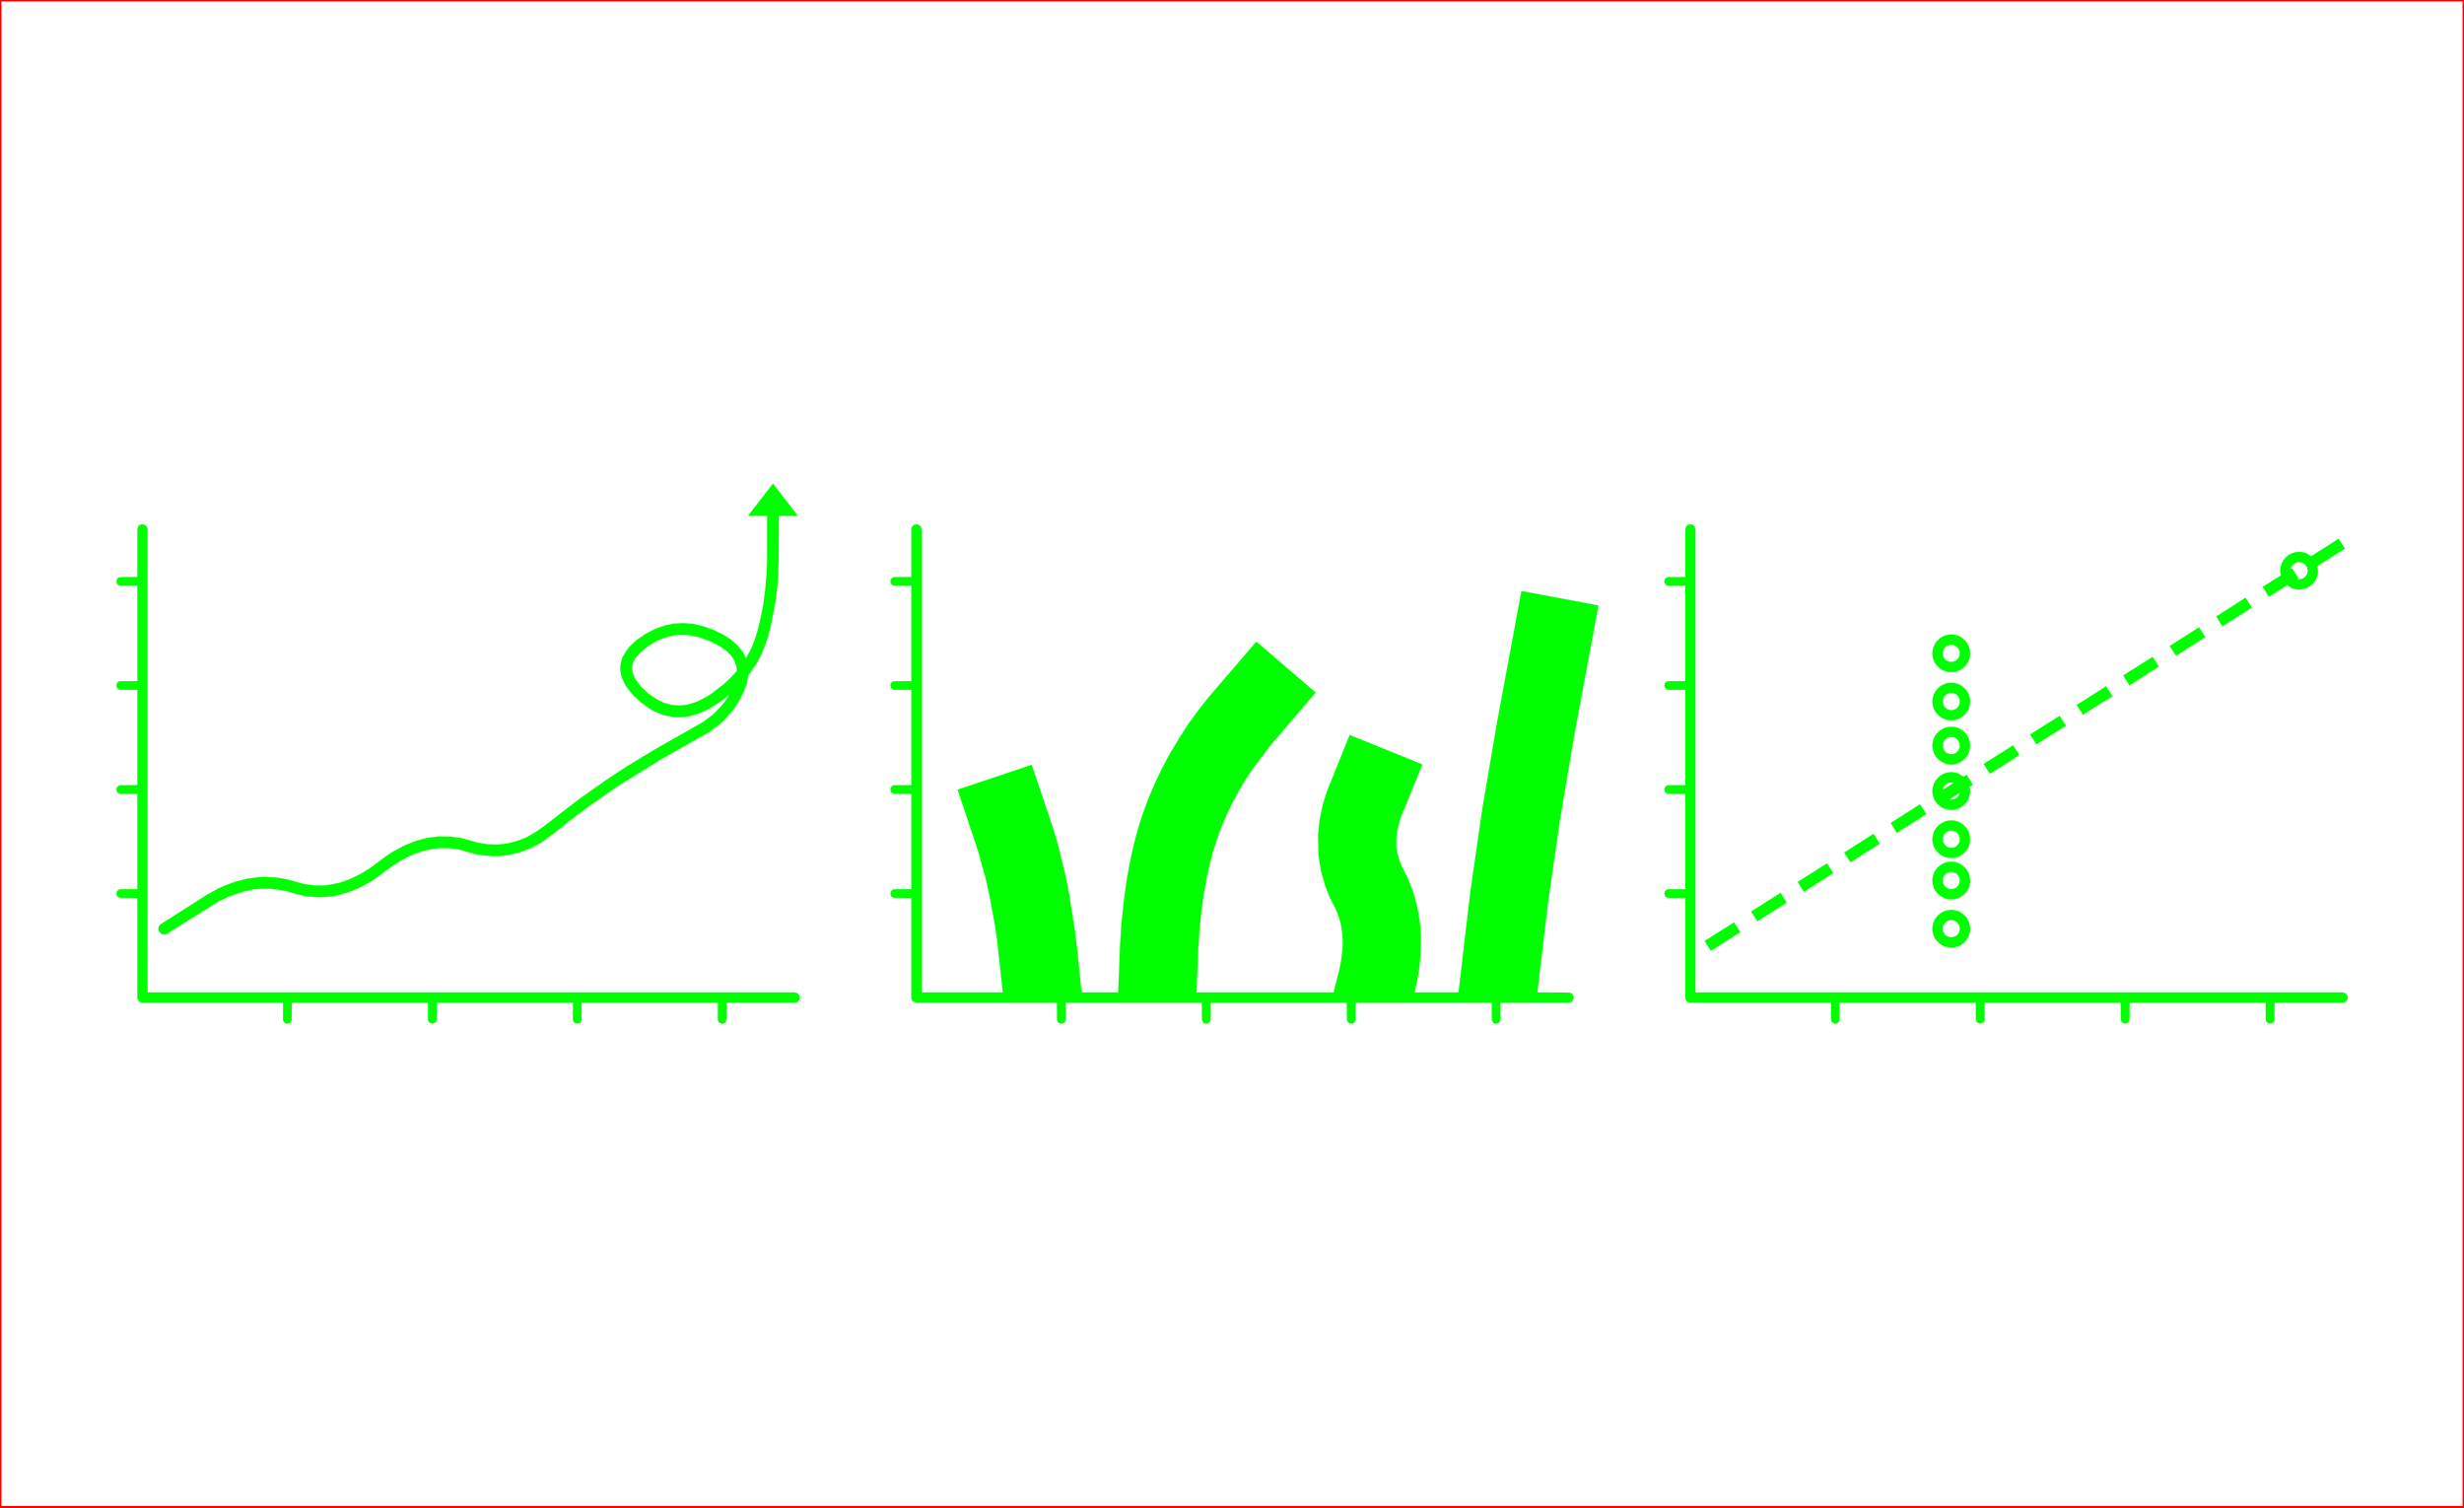
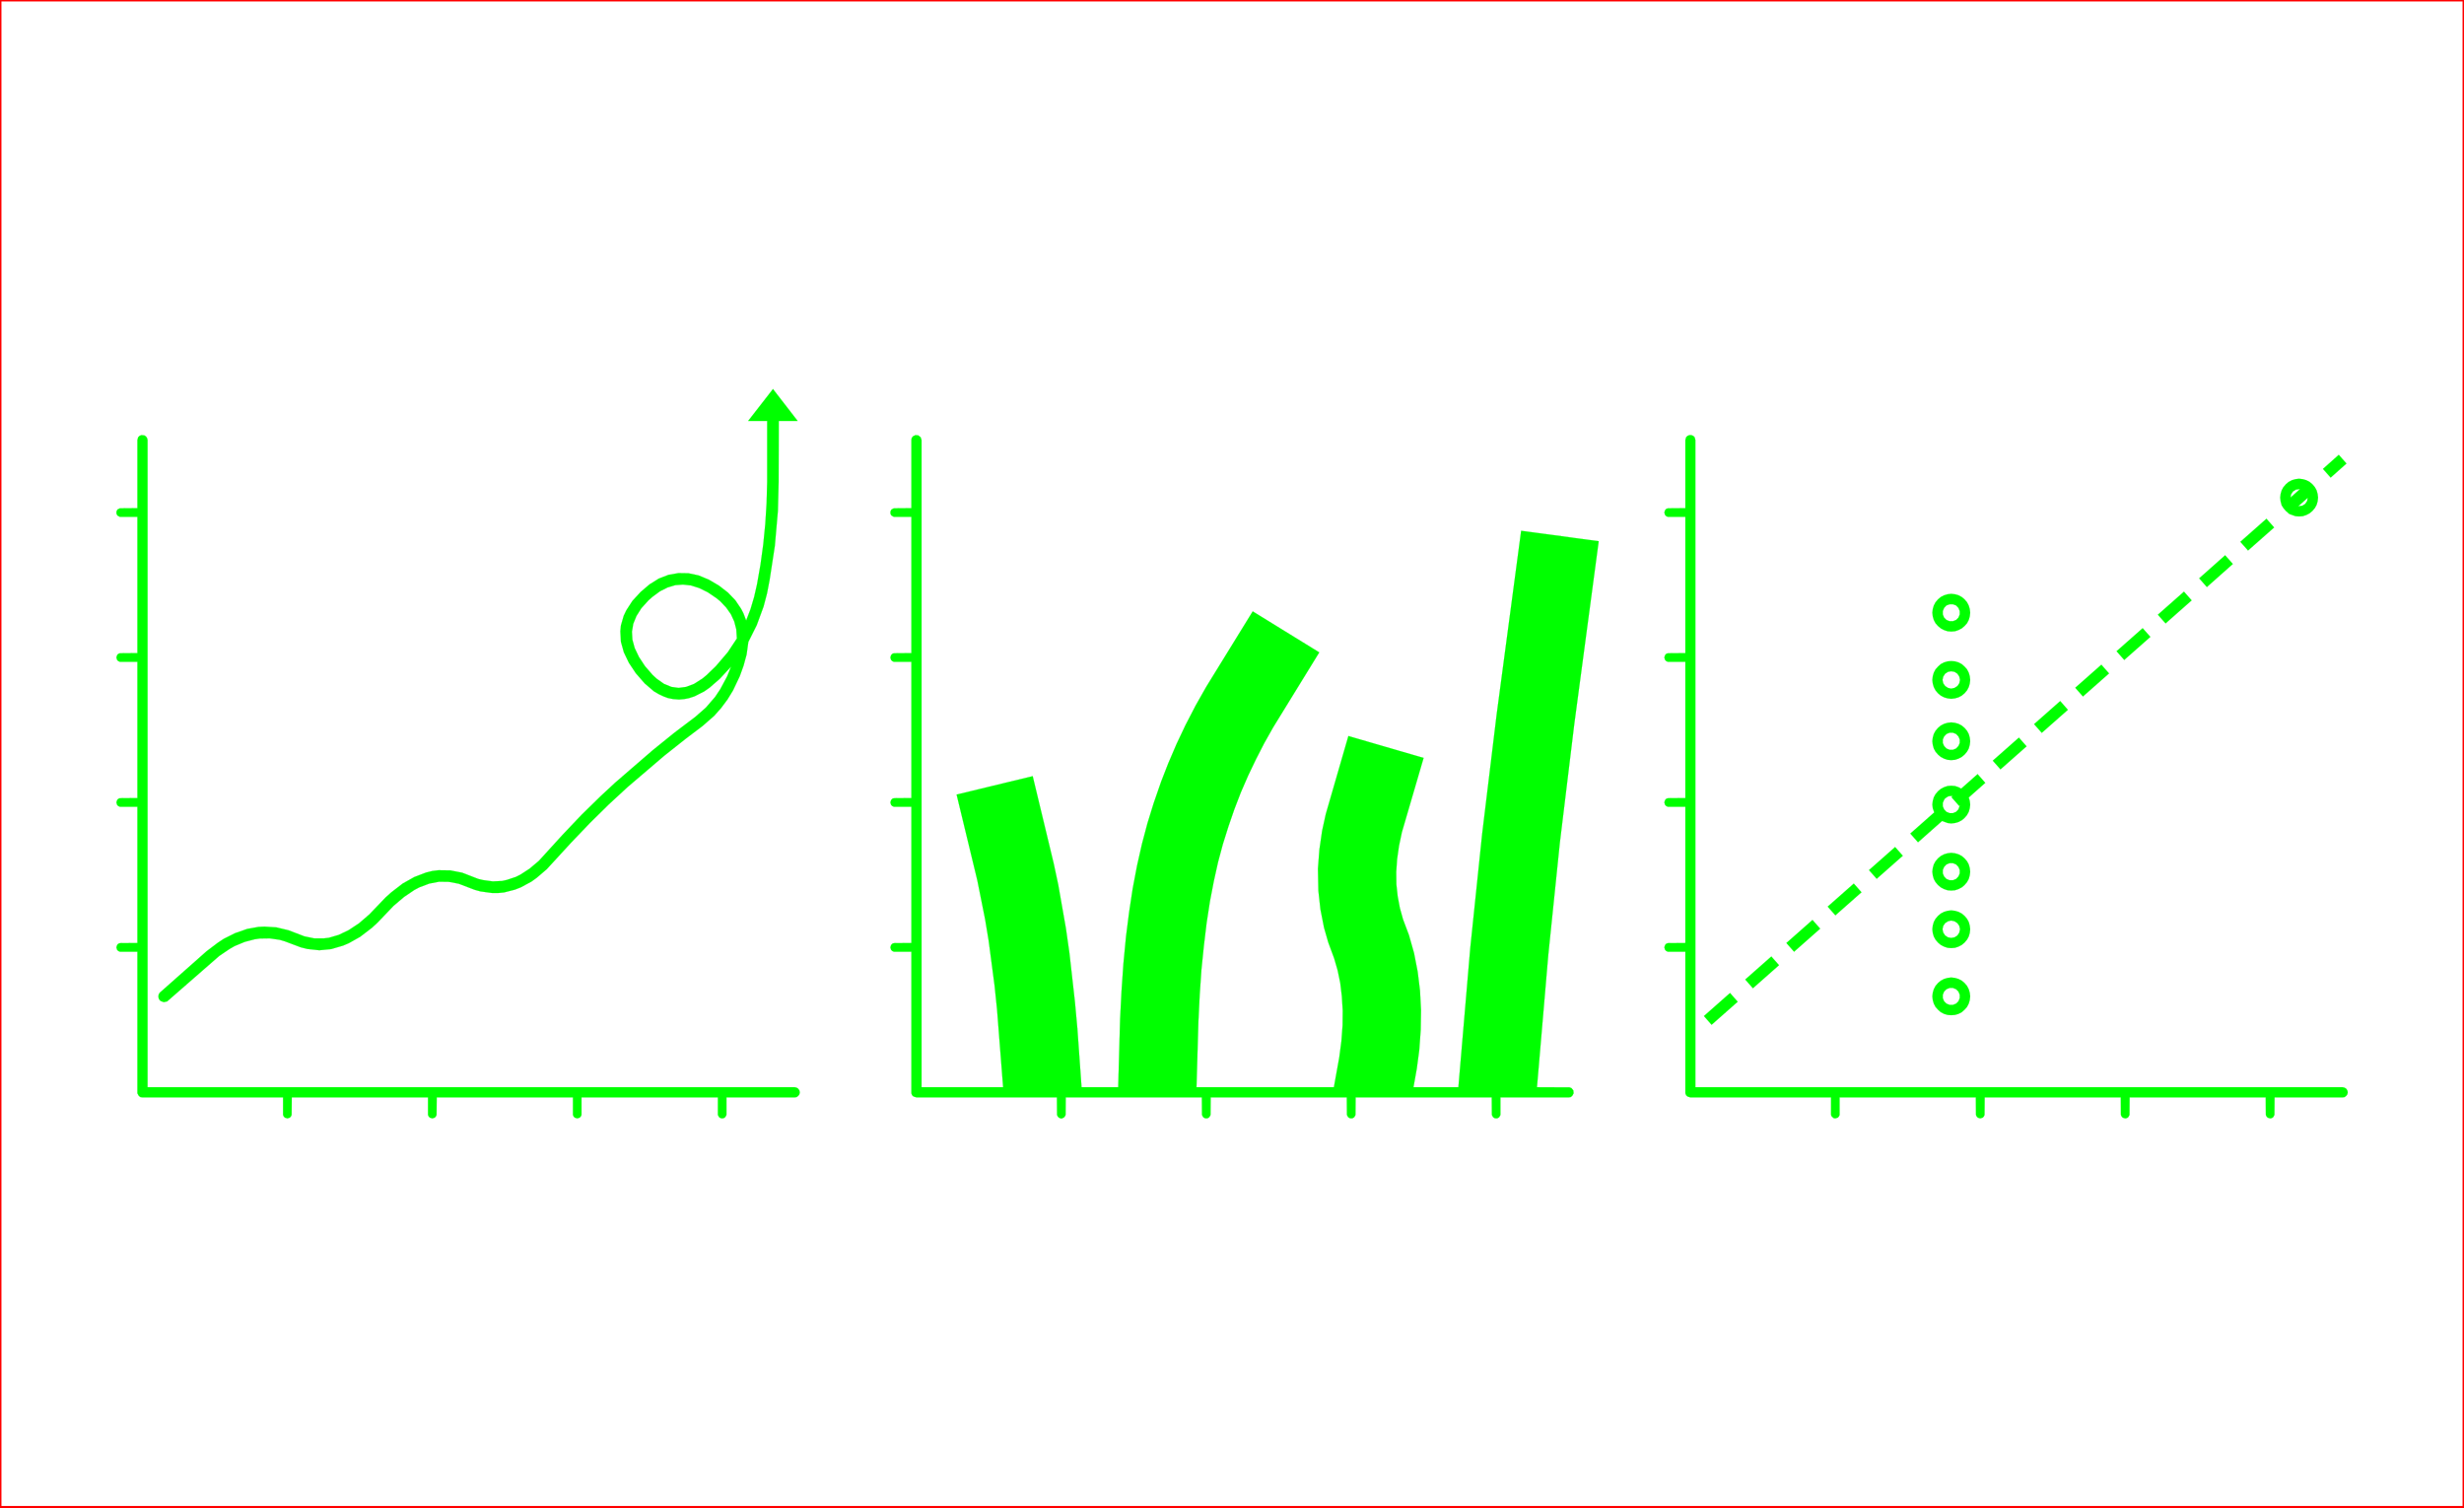
<svg xmlns="http://www.w3.org/2000/svg" width="170mm" height="104mm" viewBox="0 0 170 104">
  <rect x="0" y="0" width="170" height="104" fill="none" stroke="rgb(255,0,0)" stroke-width="0.2" />
-   <path class="engraving" d="M120.07 64.31L118.04 65.6L117.61 64.92L119.64 63.64ZM134.13 65.28L133.9 65.16L133.71 64.99L133.54 64.8L133.42 64.57L133.35 64.33L133.32 64.07L133.35 63.82L133.42 63.58L133.54 63.35L133.71 63.16L133.9 62.99L134.13 62.87L134.37 62.8L134.62 62.77L134.88 62.8L135.12 62.87L135.35 62.99L135.54 63.16L135.71 63.35L135.83 63.58L135.9 63.82L135.93 64.07L135.9 64.33L135.83 64.57L135.71 64.8L135.54 64.99L135.35 65.16L135.12 65.28L134.88 65.35L134.62 65.37L134.37 65.35ZM134.4 63.52L134.2 63.65L134.07 63.85L134.02 64.07L134.07 64.3L134.2 64.5L134.4 64.63L134.62 64.67L134.85 64.63L135.05 64.5L135.18 64.3L135.23 64.07L135.18 63.85L135.05 63.65L134.85 63.52L134.62 63.47ZM123.27 62.28L121.25 63.56L120.82 62.89L122.85 61.6ZM133.9 61.83L133.71 61.67L133.54 61.47L133.42 61.25L133.35 61L133.32 60.75L133.35 60.5L133.42 60.25L133.54 60.03L133.71 59.83L133.9 59.67L134.13 59.55L134.37 59.47L134.62 59.45L134.88 59.47L135.12 59.55L135.35 59.67L135.54 59.83L135.71 60.03L135.83 60.25L135.9 60.5L135.93 60.75L135.9 61L135.83 61.25L135.71 61.47L135.54 61.67L135.35 61.83L135.12 61.95L134.88 62.03L134.62 62.05L134.37 62.03L134.13 61.95ZM134.29 60.25L134.13 60.42L134.04 60.63L134.04 60.87L134.13 61.08L134.29 61.25L134.51 61.34L134.74 61.34L134.96 61.25L135.12 61.08L135.21 60.87L135.21 60.63L135.12 60.42L134.96 60.25L134.74 60.16L134.51 60.16ZM124.46 61.53L124.03 60.85L126.05 59.57L126.48 60.24ZM129.69 58.21L127.67 59.49L127.24 58.82L129.26 57.53ZM133.9 58.98L133.71 58.82L133.54 58.62L133.42 58.4L133.35 58.15L133.32 57.9L133.35 57.65L133.42 57.4L133.54 57.18L133.71 56.98L133.9 56.82L134.13 56.7L134.37 56.62L134.62 56.6L134.88 56.62L135.12 56.7L135.35 56.82L135.54 56.98L135.71 57.18L135.83 57.4L135.9 57.65L135.93 57.9L135.9 58.15L135.83 58.4L135.71 58.62L135.54 58.82L135.35 58.98L135.12 59.1L134.88 59.18L134.62 59.2L134.37 59.18L134.13 59.1ZM134.29 57.4L134.13 57.57L134.04 57.78L134.04 58.02L134.13 58.23L134.29 58.4L134.51 58.49L134.74 58.49L134.96 58.4L135.12 58.23L135.21 58.02L135.21 57.78L135.12 57.57L134.96 57.4L134.74 57.31L134.51 57.31ZM130.87 57.46L130.45 56.78L132.47 55.49L132.9 56.17ZM19.88 70.62L19.77 70.62L19.66 70.57L19.58 70.49L19.53 70.38L19.53 69.17L9.83 69.17L9.69 69.15L9.58 69.07L9.48 68.89L9.48 61.95L8.27 61.94L8.11 61.86L8.05 61.76L8.03 61.65L8.08 61.48L8.16 61.4L8.27 61.35L9.48 61.35L9.48 54.77L8.27 54.76L8.16 54.72L8.08 54.64L8.03 54.47L8.08 54.3L8.16 54.22L8.27 54.18L9.48 54.17L9.48 47.59L8.27 47.59L8.16 47.54L8.08 47.46L8.03 47.29L8.08 47.12L8.16 47.04L8.27 47L9.48 46.99L9.48 40.41L8.27 40.41L8.16 40.36L8.08 40.28L8.03 40.11L8.08 39.95L8.16 39.86L8.27 39.82L9.48 39.81L9.48 36.52L9.53 36.33L9.63 36.23L9.76 36.18L9.96 36.2L10.07 36.28L10.15 36.39L10.18 36.52L10.18 68.47L54.83 68.47L54.96 68.5L55.07 68.58L55.15 68.69L55.18 68.82L55.15 68.96L55.07 69.07L54.96 69.15L54.83 69.17L50.12 69.17L50.12 70.38L50.04 70.54L49.94 70.6L49.83 70.62L49.71 70.6L49.61 70.54L49.53 70.38L49.53 69.17L40.12 69.17L40.12 70.38L40.07 70.49L39.99 70.57L39.83 70.62L39.66 70.57L39.58 70.49L39.53 70.38L39.53 69.17L30.13 69.17L30.12 70.38L30.07 70.49L29.99 70.57L29.83 70.62L29.66 70.57L29.58 70.49L29.53 70.38L29.53 69.17L20.13 69.17L20.12 70.38L20.04 70.54ZM73.22 70.62L73.11 70.6L73.01 70.54L72.93 70.38L72.92 69.17L63.23 69.17L63.03 69.12L62.93 69.02L62.88 68.89L62.88 61.95L61.67 61.94L61.56 61.9L61.48 61.81L61.43 61.65L61.48 61.48L61.56 61.4L61.67 61.35L62.88 61.35L62.88 54.77L61.67 54.76L61.56 54.72L61.48 54.64L61.43 54.47L61.48 54.3L61.56 54.22L61.67 54.18L62.88 54.17L62.88 47.59L61.67 47.59L61.56 47.54L61.48 47.46L61.43 47.29L61.48 47.12L61.56 47.04L61.67 47L62.88 46.99L62.88 40.41L61.67 40.41L61.56 40.36L61.48 40.28L61.43 40.11L61.48 39.95L61.56 39.86L61.67 39.82L62.88 39.81L62.88 36.52L62.9 36.39L63.03 36.23L63.23 36.17L63.36 36.2L63.52 36.33L63.58 36.52L63.58 68.47L69.19 68.47L68.8 64.89L68.63 63.74L68.23 61.58L68 60.58L67.48 58.71L66.07 54.48L71.18 52.77L72.65 57.13L72.97 58.21L73.51 60.41L73.76 61.69L74.15 64.14L74.32 65.53L74.62 68.47L77.15 68.47L77.28 65.16L77.38 63.71L77.52 62.32L77.71 60.88L77.92 59.69L78.18 58.46L78.49 57.27L78.85 56.14L79.25 55.05L79.7 54L80.25 52.86L80.8 51.85L81.4 50.86L81.97 49.98L82.66 49.03L83.4 48.09L86.68 44.27L90.77 47.78L87.6 51.48L86.45 53.01L85.93 53.79L85.46 54.58L85.03 55.38L84.64 56.19L84.28 57.01L83.98 57.83L83.7 58.71L83.45 59.66L83.23 60.67L83.04 61.76L82.88 62.91L82.76 64.12L82.67 65.41L82.55 68.47L92.01 68.47L92.43 66.82L92.56 66.1L92.63 65.44L92.64 64.82L92.59 64.24L92.5 63.7L92.35 63.2L92.16 62.72L91.72 61.86L91.44 61.13L91.14 60.09L90.97 59.02L90.94 57.63L91.05 56.56L91.27 55.5L91.52 54.68L93.12 50.71L98.13 52.74L96.65 56.37L96.48 56.94L96.37 57.47L96.33 57.96L96.34 58.42L96.41 58.86L96.52 59.3L96.7 59.74L97.12 60.58L97.51 61.58L97.79 62.62L97.97 63.68L98.04 64.76L98.01 65.86L97.9 66.96L97.73 67.88L97.58 68.47L100.63 68.47L101.45 61.51L102.27 55.83L103.28 49.89L104.97 40.78L110.28 41.77L108.59 50.84L107.61 56.66L106.81 62.2L106.06 68.47L108.29 68.48L108.47 68.58L108.57 68.76L108.55 68.96L108.42 69.12L108.23 69.17L103.52 69.17L103.52 70.38L103.44 70.54L103.34 70.6L103.23 70.62L103.11 70.6L103.01 70.54L102.93 70.38L102.92 69.17L93.53 69.17L93.52 70.38L93.44 70.54L93.34 70.6L93.23 70.62L93.11 70.6L93.01 70.54L92.93 70.38L92.92 69.17L83.53 69.17L83.52 70.38L83.44 70.54L83.34 70.6L83.23 70.62L83.11 70.6L83.01 70.54L82.93 70.38L82.92 69.17L73.53 69.17L73.52 70.38L73.44 70.54L73.34 70.6ZM133.9 52.52L133.71 52.36L133.54 52.16L133.42 51.94L133.35 51.69L133.32 51.44L133.35 51.19L133.42 50.94L133.54 50.72L133.71 50.52L133.9 50.36L134.13 50.24L134.37 50.16L134.62 50.14L134.88 50.16L135.12 50.24L135.35 50.36L135.54 50.52L135.71 50.72L135.83 50.94L135.9 51.19L135.93 51.44L135.9 51.69L135.83 51.94L135.71 52.16L135.54 52.36L135.35 52.52L135.12 52.64L134.88 52.72L134.62 52.74L134.37 52.72L134.13 52.64ZM134.29 50.94L134.13 51.11L134.04 51.32L134.04 51.56L134.13 51.77L134.29 51.94L134.51 52.03L134.74 52.03L134.96 51.94L135.12 51.77L135.21 51.56L135.21 51.32L135.12 51.11L134.96 50.94L134.74 50.85L134.51 50.85ZM11.05 63.79L14.3 61.72L15.08 61.29L15.49 61.11L16.26 60.82L17.07 60.62L17.85 60.52L18.25 60.51L19.04 60.54L19.86 60.68L20.97 60.99L21.67 61.09L22.36 61.09L22.71 61.05L23.41 60.91L24.11 60.67L24.82 60.33L25.54 59.89L26.65 59.06L27.04 58.8L27.83 58.37L28.62 58.04L29.42 57.82L30.25 57.71L31.06 57.72L31.86 57.83L32.97 58.14L33.32 58.2L33.66 58.25L34.33 58.27L34.99 58.2L35.63 58.04L36.28 57.79L36.91 57.44L37.54 57L39.85 55.21L41.83 53.81L43.15 52.94L45.07 51.77L48.52 49.81L49.18 49.31L49.74 48.75L50.06 48.34L50.32 47.92L49.59 48.48L48.89 48.92L48.22 49.22L47.53 49.42L46.84 49.48L46.46 49.47L45.78 49.33L45.16 49.08L44.82 48.89L44.2 48.44L43.64 47.91L43.21 47.37L42.92 46.8L42.8 46.28L42.8 45.93L42.85 45.65L42.94 45.37L43.22 44.89L43.44 44.61L43.92 44.16L44.55 43.73L45.18 43.4L45.82 43.17L46.45 43.03L47.12 42.99L47.8 43.04L48.49 43.2L49.18 43.44L49.87 43.77L50.42 44.12L50.88 44.52L51.25 44.98L51.47 45.41L51.8 44.82L52.04 44.23L52.24 43.62L52.48 42.65L52.67 41.66L52.8 40.66L52.89 39.64L52.93 38.6L52.93 35.57L51.62 35.57L53.33 33.37L55.03 35.57L53.73 35.57L53.72 38.61L53.67 40.04L53.51 41.45L53.18 43.15L52.91 44.18L52.52 45.15L52.18 45.8L51.63 46.59L51.51 47.18L51.29 47.77L50.88 48.54L50.53 49.05L49.93 49.71L49.47 50.11L48.97 50.47L45.48 52.46L42.6 54.25L40.65 55.61L39.34 56.59L38.02 57.64L37.34 58.12L36.62 58.51L35.89 58.79L35.14 58.98L34.37 59.07L33.96 59.07L33.18 58.99L32.79 58.92L31.68 58.61L30.98 58.51L30.29 58.51L29.94 58.55L29.24 58.69L28.54 58.93L27.83 59.27L27.11 59.71L26 60.54L25.61 60.8L24.82 61.23L24 61.57L23.23 61.78L22.83 61.85L22.02 61.9L21.22 61.84L20.79 61.77L19.67 61.46L19.32 61.39L18.62 61.31L17.92 61.32L17.56 61.35L16.86 61.49L15.79 61.85L15.08 62.19L11.47 64.45L11.24 64.47L11.04 64.35L10.95 64.22L10.93 64.07L10.96 63.91ZM50.15 44.93L49.73 44.62L49.19 44.32L48.28 43.97L47.41 43.8L46.85 43.8L46.3 43.87L45.76 44.03L45.22 44.26L44.69 44.59L44.21 44.97L43.88 45.34L43.68 45.69L43.6 46.02L43.63 46.37L43.77 46.74L43.89 46.94L44.23 47.38L44.72 47.84L45.25 48.21L45.77 48.48L46.29 48.63L46.82 48.68L47.37 48.63L47.93 48.47L48.22 48.35L48.82 48.03L49.14 47.82L50 47.15L50.5 46.67L50.84 46.29L50.8 45.94L50.68 45.59L50.47 45.26ZM133.9 55.66L133.71 55.49L133.54 55.3L133.42 55.07L133.35 54.83L133.32 54.57L133.35 54.32L133.42 54.08L133.54 53.85L133.71 53.66L133.9 53.49L134.13 53.37L134.37 53.3L134.62 53.27L134.88 53.3L135.12 53.37L135.47 53.59L135.68 53.46L136.11 54.13L135.89 54.28L135.93 54.57L135.9 54.83L135.83 55.07L135.71 55.3L135.54 55.49L135.35 55.66L135.12 55.78L134.88 55.85L134.62 55.87L134.37 55.85L134.13 55.78ZM134.2 54.15L134.07 54.35L134.03 54.5L134.81 54.01L134.51 53.99L134.4 54.02ZM135.05 55L135.12 54.91L135.21 54.7L134.49 55.16L134.74 55.16L134.85 55.13ZM126.57 70.62L126.41 70.54L126.33 70.38L126.33 69.17L116.62 69.17L116.43 69.12L116.33 69.02L116.28 68.89L116.28 61.95L115.07 61.94L114.96 61.9L114.88 61.81L114.83 61.65L114.88 61.48L114.96 61.4L115.07 61.35L116.28 61.35L116.28 54.77L115.07 54.76L114.96 54.72L114.88 54.64L114.83 54.47L114.88 54.3L114.96 54.22L115.07 54.18L116.28 54.17L116.28 47.59L115.07 47.59L114.96 47.54L114.88 47.46L114.83 47.29L114.88 47.12L114.96 47.04L115.07 47L116.28 46.99L116.28 40.41L115.07 40.41L114.96 40.36L114.88 40.28L114.83 40.11L114.88 39.95L114.96 39.86L115.07 39.82L116.28 39.81L116.28 36.52L116.33 36.33L116.43 36.23L116.56 36.18L116.69 36.18L116.82 36.23L116.92 36.33L116.97 36.52L116.97 68.47L161.62 68.47L161.76 68.5L161.87 68.58L161.95 68.69L161.98 68.82L161.95 68.96L161.87 69.07L161.76 69.15L161.62 69.17L156.93 69.17L156.92 70.38L156.84 70.54L156.74 70.6L156.62 70.62L156.46 70.57L156.38 70.49L156.33 70.38L156.32 69.17L146.93 69.17L146.92 70.38L146.84 70.54L146.74 70.6L146.62 70.62L146.46 70.57L146.38 70.49L146.33 70.38L146.32 69.17L136.93 69.17L136.92 70.38L136.87 70.49L136.79 70.57L136.62 70.62L136.46 70.57L136.38 70.49L136.33 70.38L136.32 69.17L126.92 69.17L126.92 70.38L126.87 70.49L126.79 70.57L126.68 70.62ZM139.32 52.1L137.29 53.38L136.86 52.71L138.89 51.42ZM140.5 51.35L140.07 50.67L142.1 49.39L142.53 50.06ZM133.9 49.48L133.71 49.32L133.54 49.12L133.42 48.9L133.35 48.65L133.32 48.4L133.35 48.15L133.42 47.9L133.54 47.68L133.71 47.48L133.9 47.32L134.13 47.2L134.37 47.12L134.62 47.1L134.88 47.12L135.12 47.2L135.35 47.32L135.54 47.48L135.71 47.68L135.83 47.9L135.9 48.15L135.93 48.4L135.9 48.65L135.83 48.9L135.71 49.12L135.54 49.32L135.35 49.48L135.12 49.6L134.88 49.68L134.62 49.7L134.37 49.68L134.13 49.6ZM134.29 47.9L134.13 48.07L134.04 48.28L134.04 48.52L134.13 48.73L134.29 48.9L134.51 48.99L134.74 48.99L134.96 48.9L135.12 48.73L135.21 48.52L135.21 48.28L135.12 48.07L134.96 47.9L134.74 47.81L134.51 47.81ZM145.74 48.03L143.71 49.31L143.28 48.64L145.31 47.35ZM146.92 47.28L146.49 46.6L148.52 45.32L148.94 45.99ZM133.9 46.16L133.71 45.99L133.54 45.8L133.42 45.57L133.35 45.33L133.32 45.07L133.35 44.82L133.42 44.58L133.54 44.35L133.71 44.16L133.9 43.99L134.13 43.87L134.37 43.8L134.62 43.77L134.88 43.8L135.12 43.87L135.35 43.99L135.54 44.16L135.71 44.35L135.83 44.58L135.9 44.82L135.93 45.07L135.9 45.33L135.83 45.57L135.71 45.8L135.54 45.99L135.35 46.16L135.12 46.28L134.88 46.35L134.62 46.37L134.37 46.35L134.13 46.28ZM134.29 44.58L134.13 44.74L134.04 44.96L134.04 45.19L134.13 45.41L134.29 45.57L134.51 45.66L134.74 45.66L134.96 45.57L135.12 45.41L135.21 45.19L135.21 44.96L135.12 44.74L134.96 44.58L134.74 44.49L134.51 44.49ZM152.15 43.96L150.13 45.24L149.7 44.57L151.72 43.28ZM153.33 43.21L152.91 42.53L154.93 41.24L155.36 41.92ZM157.71 38.46L157.9 38.29L158.13 38.17L158.37 38.1L158.62 38.07L158.88 38.1L159.12 38.17L159.45 38.38L161.35 37.17L161.78 37.85L159.88 39.05L159.93 39.37L159.9 39.63L159.83 39.87L159.71 40.1L159.54 40.29L159.35 40.46L159.12 40.58L158.88 40.65L158.62 40.67L158.37 40.65L158.13 40.58L157.8 40.37L156.54 41.17L156.11 40.49L157.37 39.7L157.32 39.37L157.35 39.12L157.42 38.88L157.54 38.65ZM159.18 39.6L159.23 39.37L159.18 39.15L159.05 38.95L158.85 38.82L158.62 38.77L158.4 38.82L158.2 38.95L158.07 39.15L158.03 39.28L158.14 39.21L158.57 39.88L158.46 39.95L158.62 39.97L158.85 39.93L159.05 39.8Z" fill="rgb(0,255,0)" stroke="rgb(0,255,0)" stroke-width="0.01" fill-rule="evenodd" />
+   <path class="engraving" d="M119.89 69.11L118.09 70.7L117.56 70.1L119.36 68.51ZM120.94 68.18L120.41 67.58L122.21 65.99L122.74 66.59ZM123.78 65.66L123.25 65.06L125.05 63.47L125.58 64.07ZM134.13 65.31L133.9 65.19L133.71 65.03L133.54 64.83L133.42 64.61L133.35 64.37L133.32 64.11L133.35 63.86L133.42 63.61L133.54 63.39L133.71 63.19L133.9 63.03L134.13 62.91L134.37 62.84L134.62 62.81L134.88 62.84L135.12 62.91L135.35 63.03L135.54 63.19L135.71 63.39L135.83 63.61L135.9 63.86L135.93 64.11L135.9 64.37L135.83 64.61L135.71 64.83L135.54 65.03L135.35 65.19L135.12 65.31L134.88 65.39L134.62 65.41L134.37 65.39ZM134.4 63.56L134.2 63.69L134.07 63.88L134.02 64.11L134.07 64.34L134.2 64.54L134.4 64.67L134.62 64.71L134.85 64.67L135.05 64.54L135.18 64.34L135.23 64.11L135.18 63.88L135.05 63.69L134.85 63.56L134.62 63.51ZM126.63 63.15L126.1 62.55L127.9 60.96L128.43 61.56ZM133.9 61.22L133.71 61.06L133.54 60.86L133.42 60.64L133.35 60.39L133.32 60.14L133.35 59.89L133.42 59.64L133.54 59.42L133.71 59.22L133.9 59.06L134.13 58.94L134.37 58.87L134.62 58.84L134.88 58.87L135.12 58.94L135.35 59.06L135.54 59.22L135.71 59.42L135.83 59.64L135.9 59.89L135.93 60.14L135.9 60.39L135.83 60.64L135.71 60.86L135.54 61.06L135.35 61.22L135.12 61.34L134.88 61.42L134.62 61.44L134.37 61.42L134.13 61.34ZM134.29 59.64L134.13 59.81L134.04 60.02L134.04 60.26L134.13 60.47L134.29 60.64L134.51 60.73L134.74 60.73L134.96 60.64L135.12 60.47L135.21 60.26L135.21 60.02L135.12 59.81L134.96 59.64L134.74 59.55L134.51 59.55ZM131.28 59.04L129.48 60.63L128.95 60.03L130.75 58.44ZM133.54 54.79L133.71 54.59L133.9 54.43L134.13 54.31L134.37 54.23L134.62 54.21L134.88 54.23L135.12 54.31L135.31 54.41L136.44 53.41L136.97 54.01L135.83 55.02L135.9 55.26L135.93 55.51L135.9 55.76L135.83 56.01L135.71 56.23L135.54 56.43L135.35 56.59L135.12 56.71L134.88 56.78L134.62 56.81L134.37 56.78L133.99 56.64L132.33 58.11L131.8 57.51L133.45 56.05L133.35 55.76L133.32 55.51L133.35 55.26L133.42 55.01ZM134.13 55.18L134.04 55.39L134.04 55.63L134.13 55.84L134.29 56.01L134.51 56.1L134.74 56.1L134.96 56.01L135.12 55.84L135.22 55.55L135.17 55.6L134.64 55L134.73 54.92L134.51 54.92L134.4 54.95L134.2 55.08ZM19.83 77.16L19.66 77.11L19.58 77.03L19.53 76.92L19.53 75.71L9.83 75.71L9.69 75.69L9.58 75.61L9.48 75.43L9.48 65.66L8.27 65.66L8.16 65.61L8.08 65.53L8.03 65.36L8.08 65.2L8.16 65.11L8.27 65.07L9.48 65.06L9.48 55.66L8.27 55.66L8.16 55.61L8.08 55.53L8.03 55.36L8.08 55.2L8.16 55.11L8.27 55.07L9.48 55.06L9.48 45.66L8.27 45.66L8.16 45.61L8.08 45.53L8.03 45.36L8.08 45.2L8.16 45.11L8.27 45.07L9.48 45.06L9.48 35.66L8.27 35.66L8.11 35.57L8.05 35.48L8.03 35.36L8.05 35.25L8.11 35.15L8.27 35.07L9.48 35.06L9.48 30.36L9.53 30.17L9.63 30.07L9.76 30.02L9.96 30.04L10.07 30.11L10.15 30.23L10.18 30.36L10.18 75.01L54.83 75.01L54.96 75.04L55.07 75.11L55.15 75.23L55.18 75.36L55.15 75.5L55.07 75.61L54.96 75.69L54.83 75.71L50.12 75.71L50.12 76.92L50.04 77.07L49.94 77.14L49.83 77.16L49.71 77.14L49.61 77.07L49.53 76.92L49.53 75.71L40.12 75.71L40.12 76.92L40.07 77.03L39.99 77.11L39.83 77.16L39.66 77.11L39.58 77.03L39.53 76.92L39.53 75.71L30.13 75.71L30.12 76.92L30.07 77.03L29.99 77.11L29.83 77.16L29.66 77.11L29.58 77.03L29.53 76.92L29.53 75.71L20.13 75.71L20.12 76.92L20.07 77.03L19.99 77.11ZM73.28 77.16L73.17 77.16L73.06 77.11L72.98 77.03L72.93 76.92L72.92 75.71L63.23 75.71L63.03 75.65L62.93 75.56L62.88 75.43L62.88 65.66L61.67 65.66L61.56 65.61L61.48 65.53L61.43 65.36L61.48 65.2L61.56 65.11L61.67 65.07L62.88 65.06L62.88 55.66L61.67 55.66L61.56 55.61L61.48 55.53L61.43 55.36L61.48 55.2L61.56 55.11L61.67 55.07L62.88 55.06L62.88 45.66L61.67 45.66L61.56 45.61L61.48 45.53L61.43 45.36L61.48 45.2L61.56 45.11L61.67 45.07L62.88 45.06L62.88 35.66L61.67 35.66L61.51 35.57L61.45 35.48L61.43 35.36L61.45 35.25L61.51 35.15L61.67 35.07L62.88 35.06L62.88 30.36L62.9 30.23L62.98 30.11L63.16 30.02L63.36 30.04L63.52 30.17L63.58 30.36L63.58 75.01L69.21 75.01L68.79 69.64L68.62 68L68.21 64.89L67.97 63.44L67.43 60.74L66 54.82L71.25 53.55L72.7 59.58L73.01 61.03L73.54 64.05L73.78 65.73L74.16 69.1L74.33 70.95L74.62 75.01L77.15 75.01L77.28 70.32L77.38 68.36L77.51 66.48L77.69 64.6L77.9 62.95L78.15 61.3L78.45 59.72L78.79 58.22L79.17 56.79L79.6 55.4L80.11 53.93L80.6 52.67L81.17 51.34L81.79 50.03L82.5 48.66L83.22 47.39L86.43 42.18L91.02 45.01L87.84 50.18L87.22 51.28L86.65 52.39L86.11 53.52L85.61 54.67L85.16 55.84L84.75 57.03L84.37 58.24L84.04 59.47L83.75 60.77L83.48 62.17L83.25 63.66L83.06 65.24L82.89 66.9L82.77 68.66L82.68 70.5L82.55 75.01L92.03 75.01L92.4 72.96L92.55 71.82L92.63 70.74L92.64 69.72L92.58 68.74L92.47 67.82L92.29 66.95L92.05 66.12L91.64 65.01L91.35 64L91.1 62.73L90.96 61.45L90.93 59.93L91.03 58.62L91.22 57.31L91.47 56.17L93.03 50.78L98.22 52.29L96.72 57.42L96.52 58.37L96.39 59.28L96.33 60.16L96.34 61.01L96.43 61.84L96.58 62.64L96.8 63.43L97.21 64.52L97.56 65.76L97.81 67.04L97.97 68.34L98.04 69.68L98.02 71.05L97.92 72.44L97.75 73.72L97.52 75.01L100.62 75.01L101.44 65.4L102.26 57.53L103.26 49.29L104.95 36.62L110.3 37.34L108.61 49.99L107.62 58.13L106.82 65.89L106.04 75.01L108.29 75.02L108.42 75.07L108.55 75.23L108.57 75.43L108.47 75.61L108.36 75.69L108.23 75.71L103.52 75.71L103.52 76.92L103.44 77.07L103.34 77.14L103.23 77.16L103.11 77.14L103.01 77.07L102.93 76.92L102.92 75.71L93.53 75.71L93.52 76.92L93.44 77.07L93.34 77.14L93.23 77.16L93.11 77.14L93.01 77.07L92.93 76.92L92.92 75.71L83.53 75.71L83.52 76.92L83.44 77.07L83.34 77.14L83.23 77.16L83.11 77.14L83.01 77.07L82.93 76.92L82.92 75.71L73.53 75.71L73.52 76.92L73.44 77.07ZM133.9 52.22L133.71 52.06L133.54 51.86L133.42 51.64L133.35 51.39L133.32 51.14L133.35 50.89L133.42 50.64L133.54 50.42L133.71 50.22L133.9 50.06L134.13 49.94L134.37 49.87L134.62 49.84L134.88 49.87L135.12 49.94L135.35 50.06L135.54 50.22L135.71 50.42L135.83 50.64L135.9 50.89L135.93 51.14L135.9 51.39L135.83 51.64L135.71 51.86L135.54 52.06L135.35 52.22L135.12 52.34L134.88 52.42L134.62 52.44L134.37 52.42L134.13 52.34ZM134.29 50.64L134.13 50.81L134.04 51.02L134.04 51.26L134.13 51.47L134.29 51.64L134.51 51.73L134.74 51.73L134.96 51.64L135.12 51.47L135.21 51.26L135.21 51.02L135.12 50.81L134.96 50.64L134.74 50.55L134.51 50.55ZM11.01 68.5L14.25 65.63L15.03 65.04L15.44 64.77L16.22 64.38L17.05 64.09L17.83 63.95L18.24 63.93L19.06 63.98L19.9 64.18L21 64.6L21.68 64.74L22.35 64.74L22.69 64.7L23.37 64.5L24.06 64.17L24.77 63.7L25.49 63.08L26.6 61.92L26.99 61.57L27.78 60.96L28.58 60.51L29.39 60.2L29.83 60.09L30.25 60.04L31.07 60.05L31.89 60.21L33 60.64L33.34 60.72L34 60.81L34.64 60.78L34.96 60.71L35.59 60.5L35.91 60.34L36.54 59.93L37.18 59.39L38.81 57.6L40.12 56.22L41.45 54.92L42.44 54L45.02 51.77L46.53 50.55L47.97 49.46L48.7 48.82L49.34 48.08L49.7 47.54L50.17 46.66L50.44 45.99L49.65 46.84L48.96 47.44L48.59 47.7L47.92 48.04L47.52 48.17L47.21 48.23L46.85 48.26L46.44 48.23L46.09 48.16L45.79 48.05L45.45 47.89L45.11 47.69L44.48 47.15L43.87 46.45L43.39 45.73L43.04 45L42.84 44.28L42.8 43.55L42.84 43.15L43.03 42.49L43.21 42.11L43.63 41.46L44.2 40.84L44.81 40.32L45.45 39.92L46.12 39.66L46.81 39.54L47.5 39.55L48.2 39.7L48.9 39.99L49.6 40.4L50.22 40.88L50.73 41.41L51.13 42L51.29 42.31L51.48 42.81L51.78 42.03L52.03 41.19L52.23 40.31L52.47 38.95L52.66 37.56L52.8 36.15L52.89 34.71L52.93 33.25L52.93 29.04L51.62 29.04L53.33 26.84L55.03 29.04L53.73 29.04L53.72 33.26L53.67 35.24L53.46 37.65L53.1 40L52.92 40.94L52.68 41.85L52.21 43.13L51.63 44.29L51.51 45.16L51.3 45.93L51.04 46.65L50.57 47.64L50.19 48.26L49.75 48.85L49.27 49.39L48.47 50.09L47.32 50.96L45.83 52.14L43.3 54.3L42 55.5L40.7 56.78L39.39 58.15L37.72 59.97L37.03 60.56L36.67 60.82L35.93 61.22L35.52 61.38L34.78 61.57L34.38 61.61L33.95 61.61L33.15 61.5L32.75 61.39L31.65 60.97L30.97 60.84L30.3 60.83L29.62 60.96L28.93 61.22L28.59 61.4L27.88 61.88L27.16 62.49L26.05 63.65L25.66 64.01L24.85 64.63L24.07 65.07L23.67 65.24L22.85 65.48L22.03 65.56L21.2 65.47L20.76 65.36L19.64 64.94L19.3 64.84L18.61 64.74L17.93 64.75L17.58 64.8L16.89 64.98L16.19 65.27L15.84 65.47L15.13 65.95L11.53 69.09L11.3 69.14L11.08 69.06L10.98 68.95L10.93 68.8L10.94 68.64ZM50.1 41.91L49.68 41.47L49.42 41.26L48.83 40.86L48.24 40.57L47.67 40.39L47.12 40.33L46.59 40.37L46.06 40.53L45.54 40.79L45.01 41.18L44.74 41.42L44.25 41.96L43.91 42.5L43.69 43.04L43.6 43.58L43.63 44.13L43.79 44.71L44.08 45.32L44.5 45.96L45.03 46.57L45.3 46.82L45.81 47.18L46.32 47.39L46.82 47.46L47.34 47.39L47.89 47.18L48.47 46.81L48.77 46.56L49.39 45.96L50.21 45L50.84 44.05L50.8 43.42L50.66 42.88L50.43 42.38ZM134.13 48.11L133.9 47.99L133.71 47.83L133.54 47.63L133.42 47.4L133.35 47.16L133.32 46.91L133.35 46.65L133.42 46.41L133.54 46.18L133.71 45.99L133.9 45.82L134.13 45.7L134.37 45.63L134.62 45.61L134.88 45.63L135.12 45.7L135.35 45.82L135.54 45.99L135.71 46.18L135.83 46.41L135.9 46.65L135.93 46.91L135.9 47.16L135.83 47.4L135.71 47.63L135.54 47.83L135.35 47.99L135.12 48.11L134.88 48.18L134.62 48.21L134.37 48.18ZM134.4 46.35L134.2 46.48L134.07 46.68L134.02 46.91L134.07 47.14L134.2 47.33L134.4 47.46L134.62 47.51L134.85 47.46L135.05 47.33L135.18 47.14L135.23 46.91L135.18 46.68L135.05 46.48L134.85 46.35L134.62 46.31ZM133.9 69.83L133.71 69.66L133.54 69.47L133.42 69.24L133.35 69L133.32 68.74L133.35 68.49L133.42 68.25L133.54 68.02L133.71 67.82L133.9 67.66L134.13 67.54L134.37 67.47L134.62 67.44L134.88 67.47L135.12 67.54L135.35 67.66L135.54 67.82L135.71 68.02L135.83 68.25L135.9 68.49L135.93 68.74L135.9 69L135.83 69.24L135.71 69.47L135.54 69.66L135.35 69.83L135.12 69.95L134.88 70.02L134.62 70.04L134.37 70.02L134.13 69.95ZM134.29 68.25L134.13 68.41L134.04 68.63L134.04 68.86L134.13 69.08L134.29 69.24L134.51 69.33L134.74 69.33L134.96 69.24L135.12 69.08L135.21 68.86L135.21 68.63L135.12 68.41L134.96 68.25L134.74 68.16L134.51 68.16ZM126.51 77.14L126.38 77.03L126.33 76.92L126.33 75.71L116.62 75.71L116.43 75.65L116.33 75.56L116.28 75.43L116.28 65.66L115.07 65.66L114.96 65.61L114.88 65.53L114.83 65.36L114.88 65.2L114.96 65.11L115.07 65.07L116.28 65.06L116.28 55.66L115.07 55.66L114.96 55.61L114.88 55.53L114.83 55.36L114.88 55.2L114.96 55.11L115.07 55.07L116.28 55.06L116.28 45.66L115.07 45.66L114.96 45.61L114.88 45.53L114.83 45.36L114.88 45.2L114.96 45.11L115.07 45.07L116.28 45.06L116.28 35.66L115.07 35.66L114.96 35.61L114.88 35.53L114.83 35.36L114.88 35.2L114.96 35.11L115.07 35.07L116.28 35.06L116.28 30.36L116.33 30.17L116.43 30.07L116.56 30.02L116.69 30.02L116.82 30.07L116.92 30.17L116.97 30.36L116.97 75.01L161.62 75.01L161.76 75.04L161.87 75.11L161.95 75.23L161.98 75.36L161.95 75.5L161.87 75.61L161.76 75.69L161.62 75.71L156.93 75.71L156.92 76.92L156.84 77.07L156.74 77.14L156.62 77.16L156.46 77.11L156.38 77.03L156.33 76.92L156.32 75.71L146.93 75.71L146.92 76.92L146.84 77.07L146.74 77.14L146.62 77.16L146.46 77.11L146.38 77.03L146.33 76.92L146.32 75.71L136.93 75.71L136.92 76.92L136.87 77.03L136.79 77.11L136.62 77.16L136.46 77.11L136.38 77.03L136.33 76.92L136.32 75.71L126.92 75.71L126.92 76.92L126.87 77.03L126.79 77.11L126.62 77.16ZM139.82 51.49L138.02 53.08L137.49 52.48L139.29 50.89ZM140.87 50.56L140.34 49.96L142.14 48.37L142.67 48.97ZM143.71 48.05L143.18 47.45L144.98 45.86L145.51 46.46ZM148.36 43.94L146.56 45.53L146.03 44.93L147.83 43.34ZM133.9 43.35L133.71 43.19L133.54 43L133.42 42.77L133.35 42.53L133.32 42.27L133.35 42.02L133.42 41.78L133.54 41.55L133.71 41.35L133.9 41.19L134.13 41.07L134.37 41L134.62 40.97L134.88 41L135.12 41.07L135.35 41.19L135.54 41.35L135.71 41.55L135.83 41.78L135.9 42.02L135.93 42.27L135.9 42.53L135.83 42.77L135.71 43L135.54 43.19L135.35 43.35L135.12 43.47L134.88 43.55L134.62 43.57L134.37 43.55L134.13 43.47ZM134.29 41.77L134.13 41.94L134.04 42.16L134.04 42.39L134.13 42.61L134.29 42.77L134.51 42.86L134.74 42.86L134.96 42.77L135.12 42.61L135.21 42.39L135.21 42.16L135.12 41.94L134.96 41.77L134.74 41.69L134.51 41.69ZM149.41 43.01L148.88 42.41L150.68 40.82L151.21 41.42ZM152.26 40.5L151.73 39.9L153.52 38.31L154.05 38.91ZM155.1 37.98L154.57 37.38L156.37 35.79L156.9 36.39ZM157.35 34.59L157.32 34.33L157.35 34.08L157.42 33.83L157.54 33.61L157.71 33.41L157.9 33.25L158.13 33.13L158.37 33.06L158.62 33.03L158.88 33.06L159.12 33.13L159.35 33.25L159.54 33.41L159.71 33.61L159.83 33.83L159.9 34.08L159.93 34.33L159.9 34.59L159.83 34.83L159.71 35.05L159.54 35.25L159.35 35.41L159.12 35.53L158.88 35.61L158.62 35.63L158.37 35.61L157.95 35.46L157.71 35.25L157.54 35.05L157.42 34.86ZM159.22 34.34L158.56 34.93L158.85 34.89L159.05 34.76L159.18 34.56ZM158.03 34.33L158.69 33.74L158.4 33.78L158.2 33.91L158.07 34.1ZM160.27 32.35L161.36 31.38L161.89 31.98L160.8 32.95Z" fill="rgb(0,255,0)" stroke="rgb(0,255,0)" stroke-width="0.01" fill-rule="evenodd" />
</svg>
